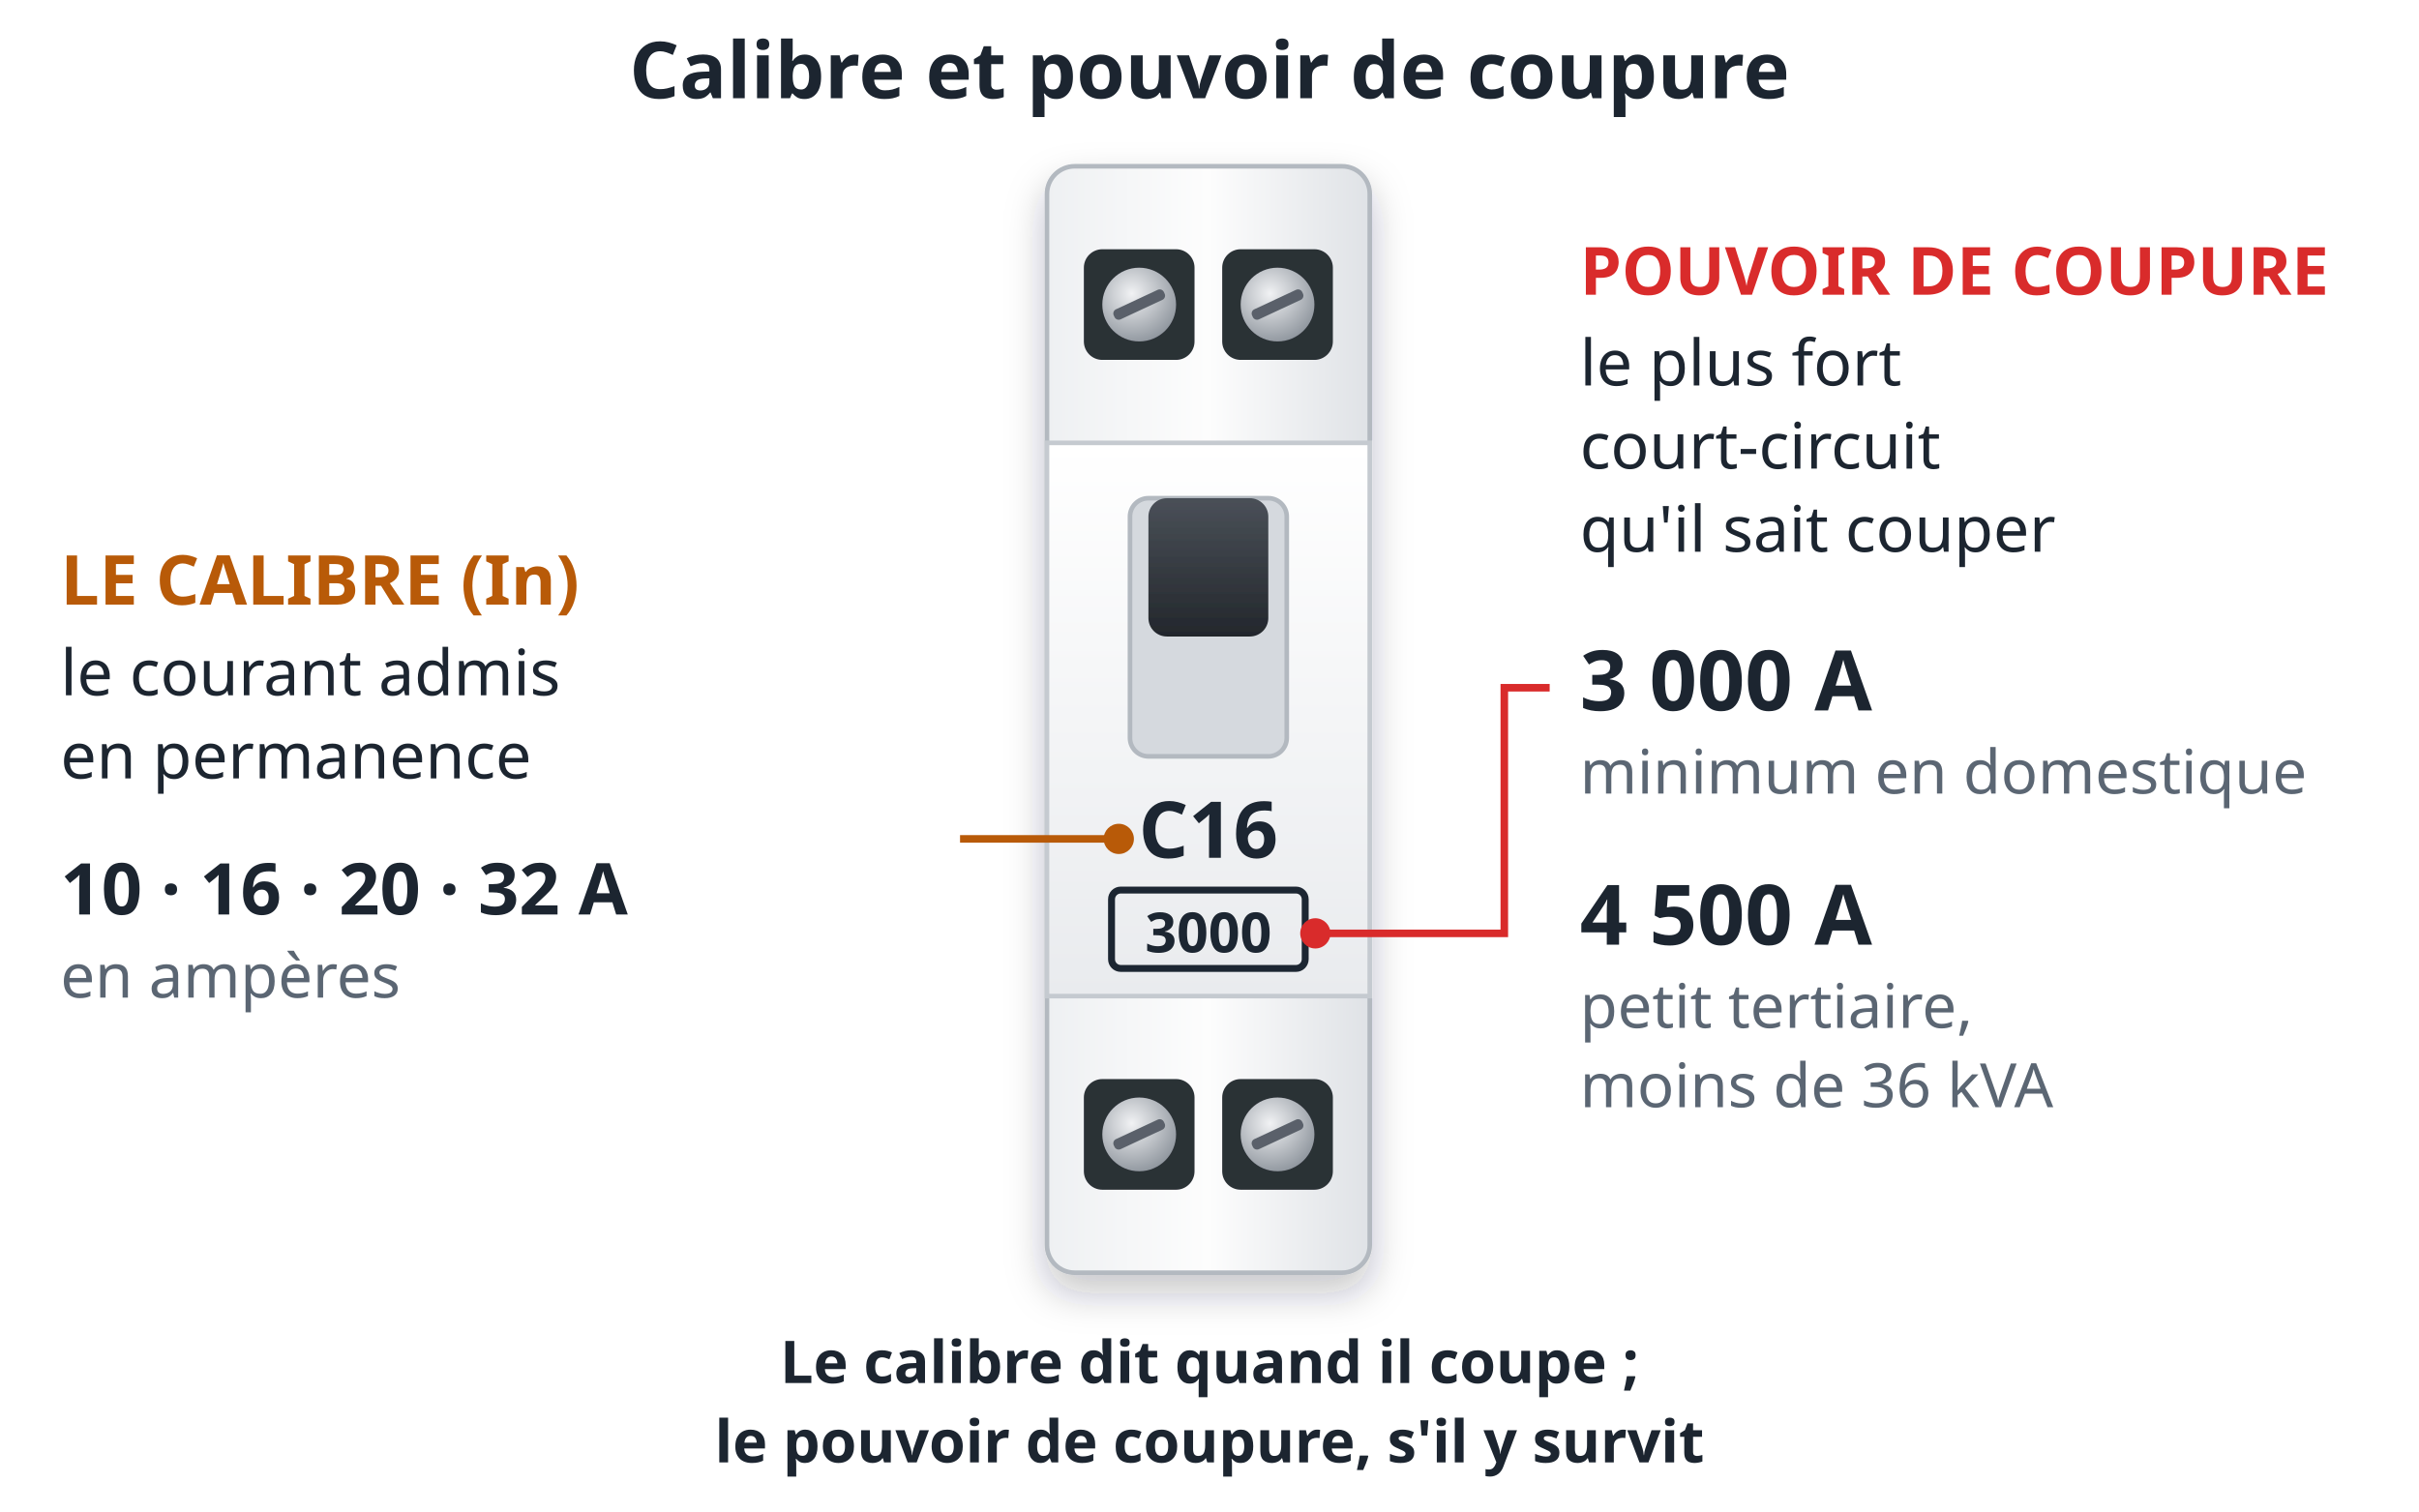
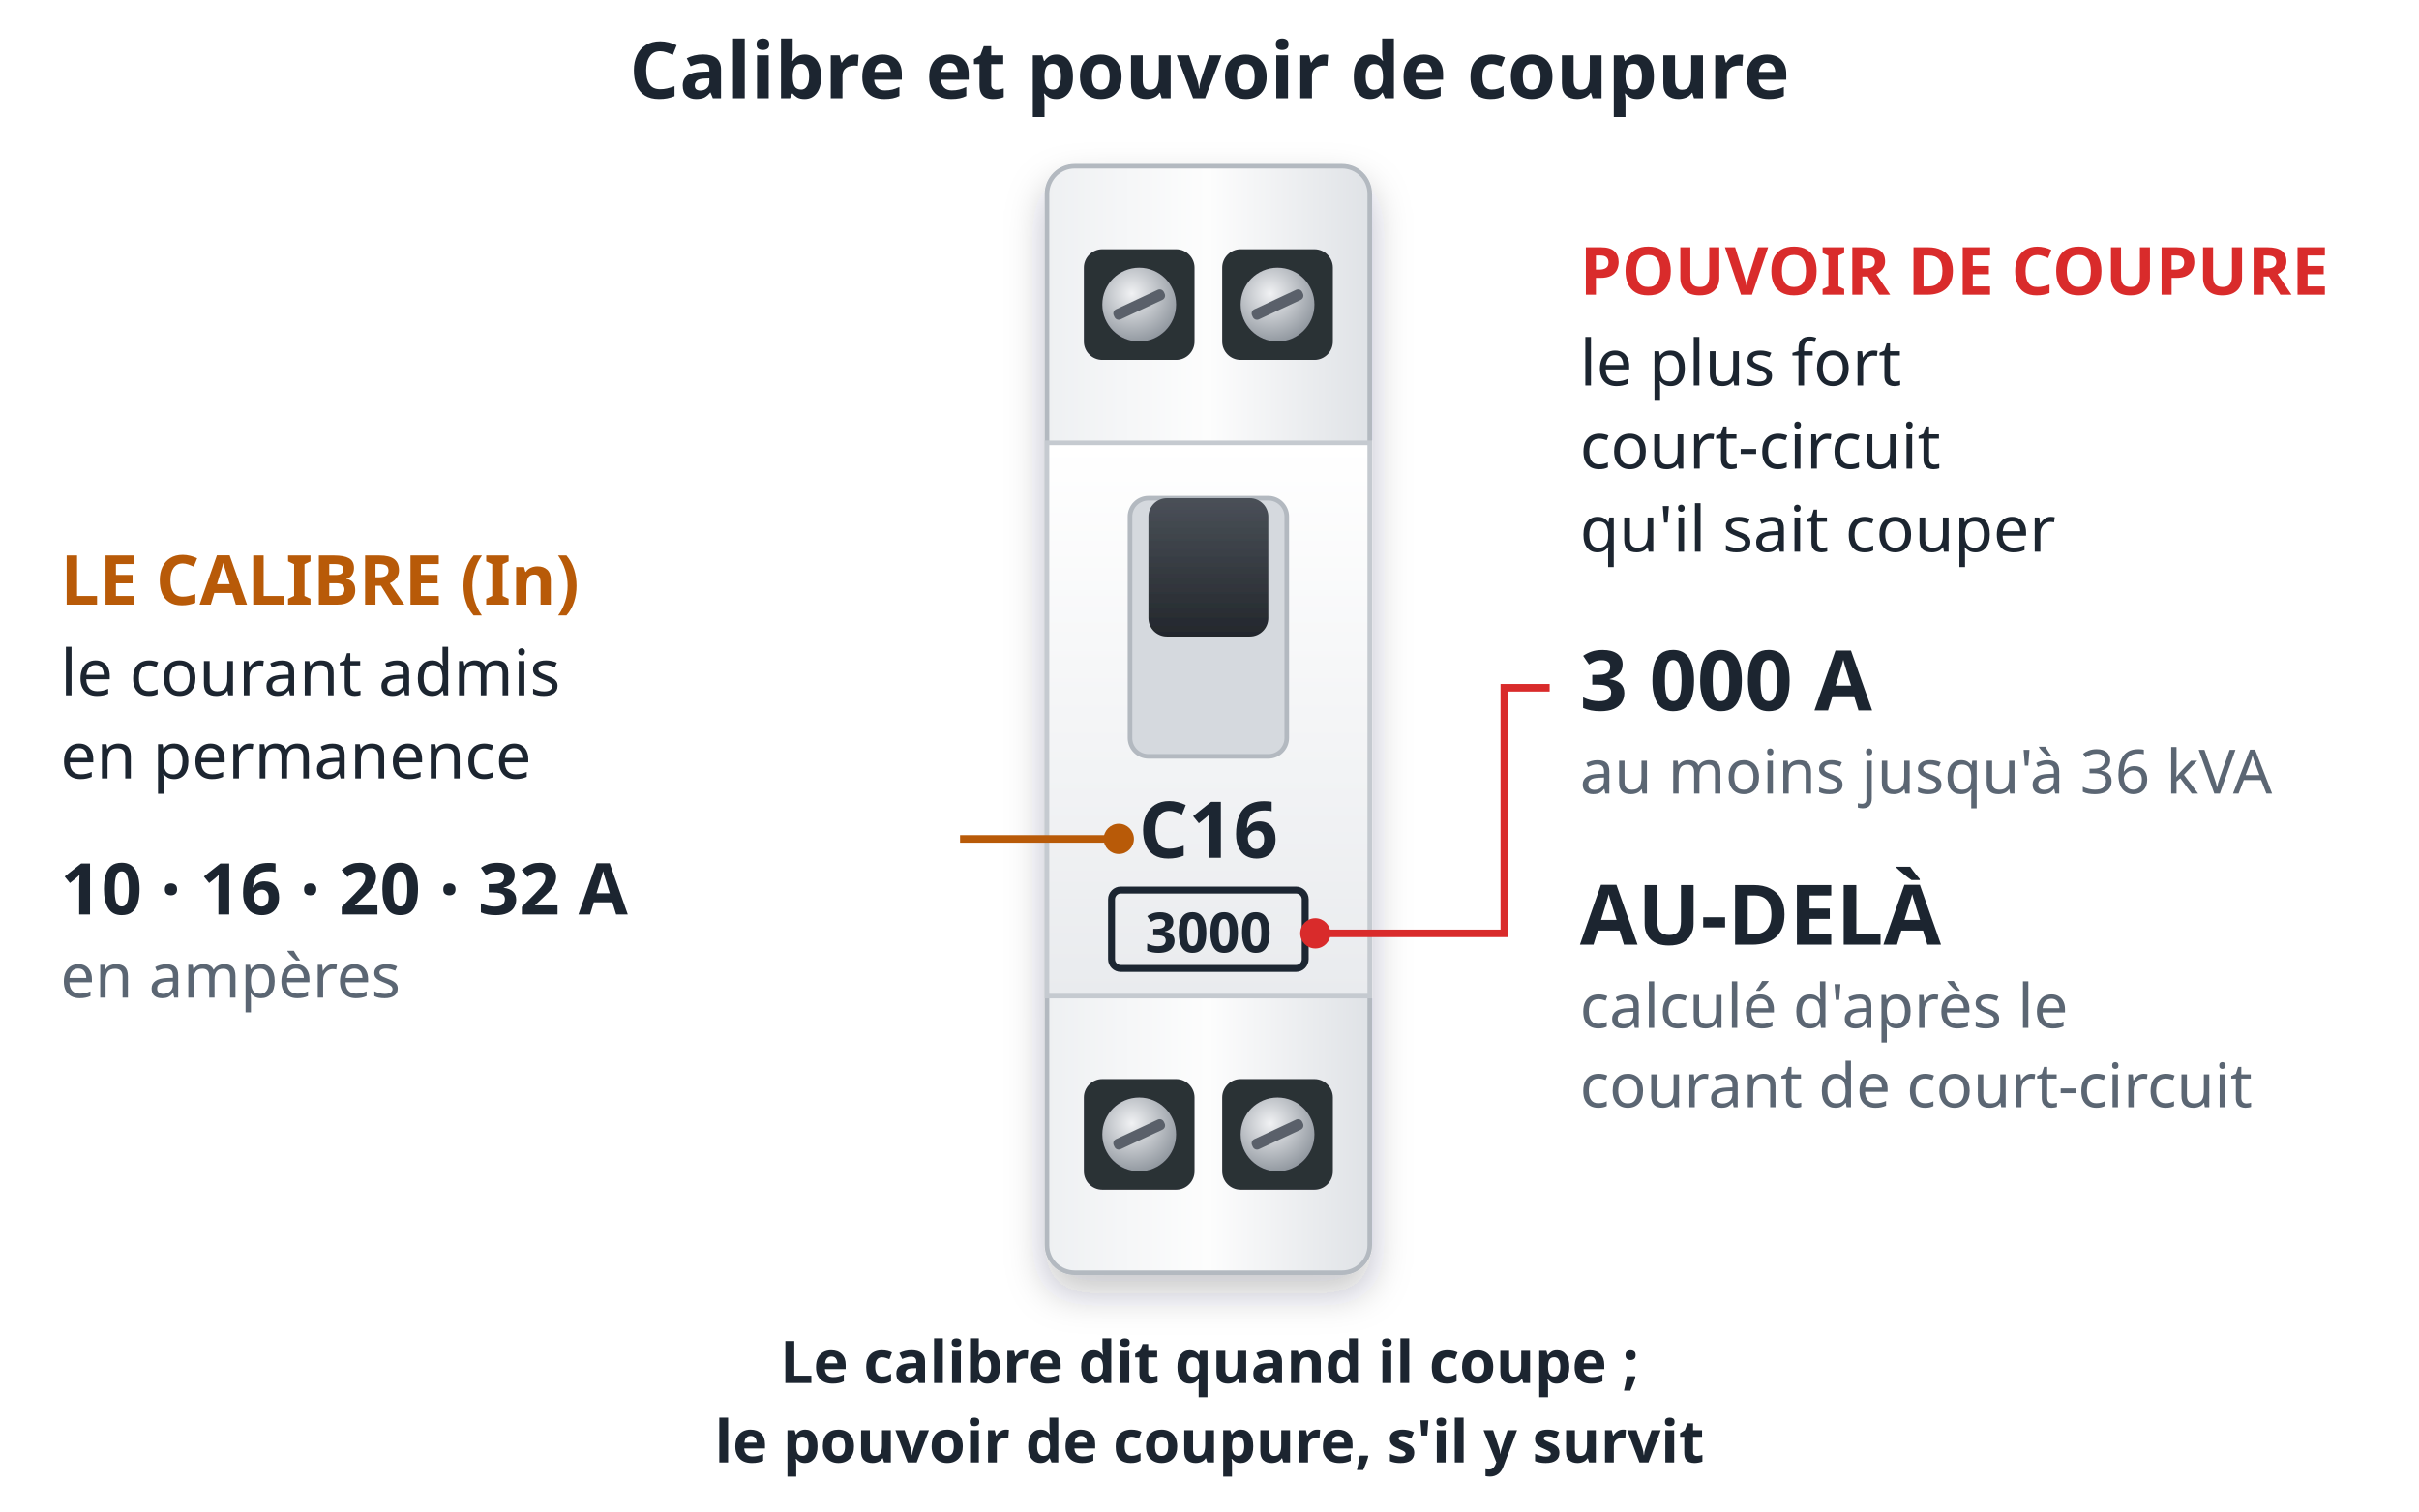
- <svg xmlns="http://www.w3.org/2000/svg" viewBox="0 0 640 400" font-family="'Segoe UI',system-ui,sans-serif" role="img" aria-label="Le calibre est le courant que l'appareil laisse passer en permanence, en ampères. Le pouvoir de coupure est le plus fort courant de court-circuit qu'il peut couper : 3 000 A au minimum en domestique, 4 500 A en petit tertiaire">
+ <svg xmlns="http://www.w3.org/2000/svg" viewBox="0 0 640 400" font-family="'Segoe UI',system-ui,sans-serif" role="img" aria-label="Le calibre est le courant que l'appareil laisse passer en permanence, en ampères. Le pouvoir de coupure est le plus fort courant de court-circuit qu'il peut couper : 3 000 A au moins pour un branchement à puissance limitée, jusqu'à 36 kVA ; au-delà, il se calcule d'après le courant de court-circuit">
  <defs>
    <linearGradient id="corps" x1="0" y1="0" x2="1" y2="0">
      <stop offset="0" stop-color="#eef0f2" />
      <stop offset=".5" stop-color="#fdfdfd" />
      <stop offset="1" stop-color="#dfe2e6" />
    </linearGradient>
    <linearGradient id="nez" x1="0" y1="0" x2="0" y2="1">
      <stop offset="0" stop-color="#ffffff" />
      <stop offset="1" stop-color="#e9ebee" />
    </linearGradient>
    <linearGradient id="manette" x1="0" y1="0" x2="0" y2="1">
      <stop offset="0" stop-color="#4a5058" />
      <stop offset="1" stop-color="#23272c" />
    </linearGradient>
    <radialGradient id="vis" cx=".4" cy=".35" r=".7">
      <stop offset="0" stop-color="#f1f2f4" />
      <stop offset="1" stop-color="#8d949c" />
    </radialGradient>
    <linearGradient id="cuivreH" x1="0" y1="0" x2="0" y2="1">
      <stop offset="0" stop-color="#f0b77a" />
      <stop offset=".5" stop-color="#c9782f" />
      <stop offset="1" stop-color="#8f4f17" />
    </linearGradient>
    <linearGradient id="cuivreV" x1="0" y1="0" x2="1" y2="0">
      <stop offset="0" stop-color="#8f4f17" />
      <stop offset=".45" stop-color="#f0b77a" />
      <stop offset="1" stop-color="#9a5a1f" />
    </linearGradient>
    <linearGradient id="acierH" x1="0" y1="0" x2="0" y2="1">
      <stop offset="0" stop-color="#f4f5f7" />
      <stop offset=".5" stop-color="#aab1b9" />
      <stop offset="1" stop-color="#7d858e" />
    </linearGradient>
    <linearGradient id="cylH" x1="0" y1="0" x2="0" y2="1">
      <stop offset="0" stop-color="#d9dde1" />
      <stop offset=".35" stop-color="#ffffff" />
      <stop offset="1" stop-color="#c3c8ce" />
    </linearGradient>
    <linearGradient id="gaineV" x1="0" y1="0" x2="1" y2="0">
      <stop offset="0" stop-color="#a81d1d" />
      <stop offset=".4" stop-color="#ef4a4a" />
      <stop offset="1" stop-color="#b02020" />
    </linearGradient>
    <linearGradient id="chaud" x1="0" y1="0" x2="1" y2="0">
      <stop offset="0" stop-color="#3a3f46" />
      <stop offset=".5" stop-color="#e8590c" />
      <stop offset="1" stop-color="#ff3b1f" />
    </linearGradient>
    <linearGradient id="icta" x1="0" y1="0" x2="0" y2="1">
      <stop offset="0" stop-color="#8d949c" />
      <stop offset=".3" stop-color="#dfe3e7" />
      <stop offset="1" stop-color="#6b727a" />
    </linearGradient>
    <linearGradient id="tpc" x1="0" y1="0" x2="0" y2="1">
      <stop offset="0" stop-color="#b02020" />
      <stop offset=".3" stop-color="#ff6b5e" />
      <stop offset="1" stop-color="#8e1414" />
    </linearGradient>
    <linearGradient id="irl" x1="0" y1="0" x2="0" y2="1">
      <stop offset="0" stop-color="#aab1b9" />
      <stop offset=".3" stop-color="#f1f3f5" />
      <stop offset="1" stop-color="#8d949c" />
    </linearGradient>
    <linearGradient id="terre" x1="0" y1="0" x2="0" y2="1">
      <stop offset="0" stop-color="#c9a877" />
      <stop offset="1" stop-color="#a98557" />
    </linearGradient>
    <pattern id="vj" width="16" height="16" patternUnits="userSpaceOnUse" patternTransform="rotate(35)">
      <rect width="16" height="16" fill="#2e9e4f" />
      <rect width="7" height="16" fill="#f2d21a" />
    </pattern>
    <filter id="ombre" x="-15%" y="-15%" width="130%" height="140%">
      <feDropShadow dx="0" dy="4" stdDeviation="4" flood-color="#1b2430" flood-opacity=".25" />
    </filter>
    <g id="borne">
      <rect x="-12" y="-12" width="24" height="24" rx="4" fill="#2b3036" />
      <circle r="8" fill="url(#vis)" />
      <rect x="-6" y="-1.2" width="12" height="2.4" rx="1" fill="#5a616a" transform="rotate(-25)" />
    </g>
  </defs>
  <text x="320.0" y="26" text-anchor="middle" font-size="20.8" font-weight="800" fill="#1c2530">Calibre et pouvoir de coupure</text>
  <g transform="translate(277 44) scale(1.22)" filter="url(#ombre)">
    <rect width="70" height="240" rx="6" fill="url(#corps)" stroke="#b3b9c0" />
    <rect y="60" width="70" height="120" fill="url(#nez)" stroke="#c5cad0" />
    <use href="#borne" x="20" y="30" />
    <use href="#borne" x="50" y="30" />
    <use href="#borne" x="20" y="210" />
    <use href="#borne" x="50" y="210" />
    <rect x="18" y="72" width="34" height="56" rx="4" fill="#d5d9de" stroke="#b3b9c0" />
    <rect x="22" y="72" width="26" height="30" rx="4" fill="url(#manette)" />
    <text x="35" y="150" text-anchor="middle" font-size="17" font-weight="800" fill="#1c2530">C16</text>
    <rect x="14" y="157" width="42" height="17" rx="2" fill="none" stroke="#1c2530" stroke-width="1.5" />
    <text x="35" y="170.5" text-anchor="middle" font-size="12" font-weight="800" fill="#1c2530">3000</text>
  </g>
  <path d="M296 222 H254" fill="none" stroke="#b85a08" stroke-width="2" />
  <circle cx="296" cy="222" r="4" fill="#b85a08" />
  <path d="M348 247 H398 V182 H410" fill="none" stroke="#d92b2b" stroke-width="2" />
  <circle cx="348" cy="247" r="4" fill="#d92b2b" />
  <text x="16" y="160" text-anchor="start" font-size="18.2" font-weight="800" fill="#b85a08">LE CALIBRE (In)</text>
  <text x="16" y="184" text-anchor="start" font-size="16.9" font-weight="500" fill="#1c2530">le courant admis</text>
  <text x="16" y="206" text-anchor="start" font-size="16.9" font-weight="500" fill="#1c2530">en permanence</text>
  <text x="16" y="242" text-anchor="start" font-size="18.9" font-weight="800" fill="#1c2530">10 · 16 · 20 · 32 A</text>
  <text x="16" y="264" text-anchor="start" font-size="16.2" font-weight="500" fill="#5b6673">en ampères</text>
  <text x="418" y="78" text-anchor="start" font-size="17.6" font-weight="800" fill="#d92b2b">POUVOIR DE COUPURE</text>
  <text x="418" y="102" text-anchor="start" font-size="16.9" font-weight="500" fill="#1c2530">le plus fort</text>
  <text x="418" y="124" text-anchor="start" font-size="16.9" font-weight="500" fill="#1c2530">court-circuit</text>
  <text x="418" y="146" text-anchor="start" font-size="16.9" font-weight="500" fill="#1c2530">qu'il sait couper</text>
  <text x="418" y="188" text-anchor="start" font-size="22.1" font-weight="800" fill="#1c2530">3 000 A</text>
-   <text x="418" y="210" text-anchor="start" font-size="16.2" font-weight="500" fill="#5b6673">minimum en domestique</text>
-   <text x="418" y="250" text-anchor="start" font-size="22.1" font-weight="800" fill="#1c2530">4 500 A</text>
-   <text x="418" y="272" text-anchor="start" font-size="16.2" font-weight="500" fill="#5b6673">petit tertiaire,</text>
-   <text x="418" y="293" text-anchor="start" font-size="16.2" font-weight="500" fill="#5b6673">moins de 36 kVA</text>
+   <text x="418" y="210" text-anchor="start" font-size="16.2" font-weight="500" fill="#5b6673">au moins jusqu'à 36 kVA</text>
+   <text x="418" y="250" text-anchor="start" font-size="22.1" font-weight="800" fill="#1c2530">AU-DELÀ</text>
+   <text x="418" y="272" text-anchor="start" font-size="16.2" font-weight="500" fill="#5b6673">calculé d'après le</text>
+   <text x="418" y="293" text-anchor="start" font-size="16.2" font-weight="500" fill="#5b6673">courant de court-circuit</text>
  <text x="320" y="366" text-anchor="middle" font-size="15.6" font-weight="800" fill="#1c2530">Le calibre dit quand il coupe ;</text>
  <text x="320" y="387" text-anchor="middle" font-size="15.6" font-weight="800" fill="#1c2530">le pouvoir de coupure, s'il y survit</text>
</svg>
